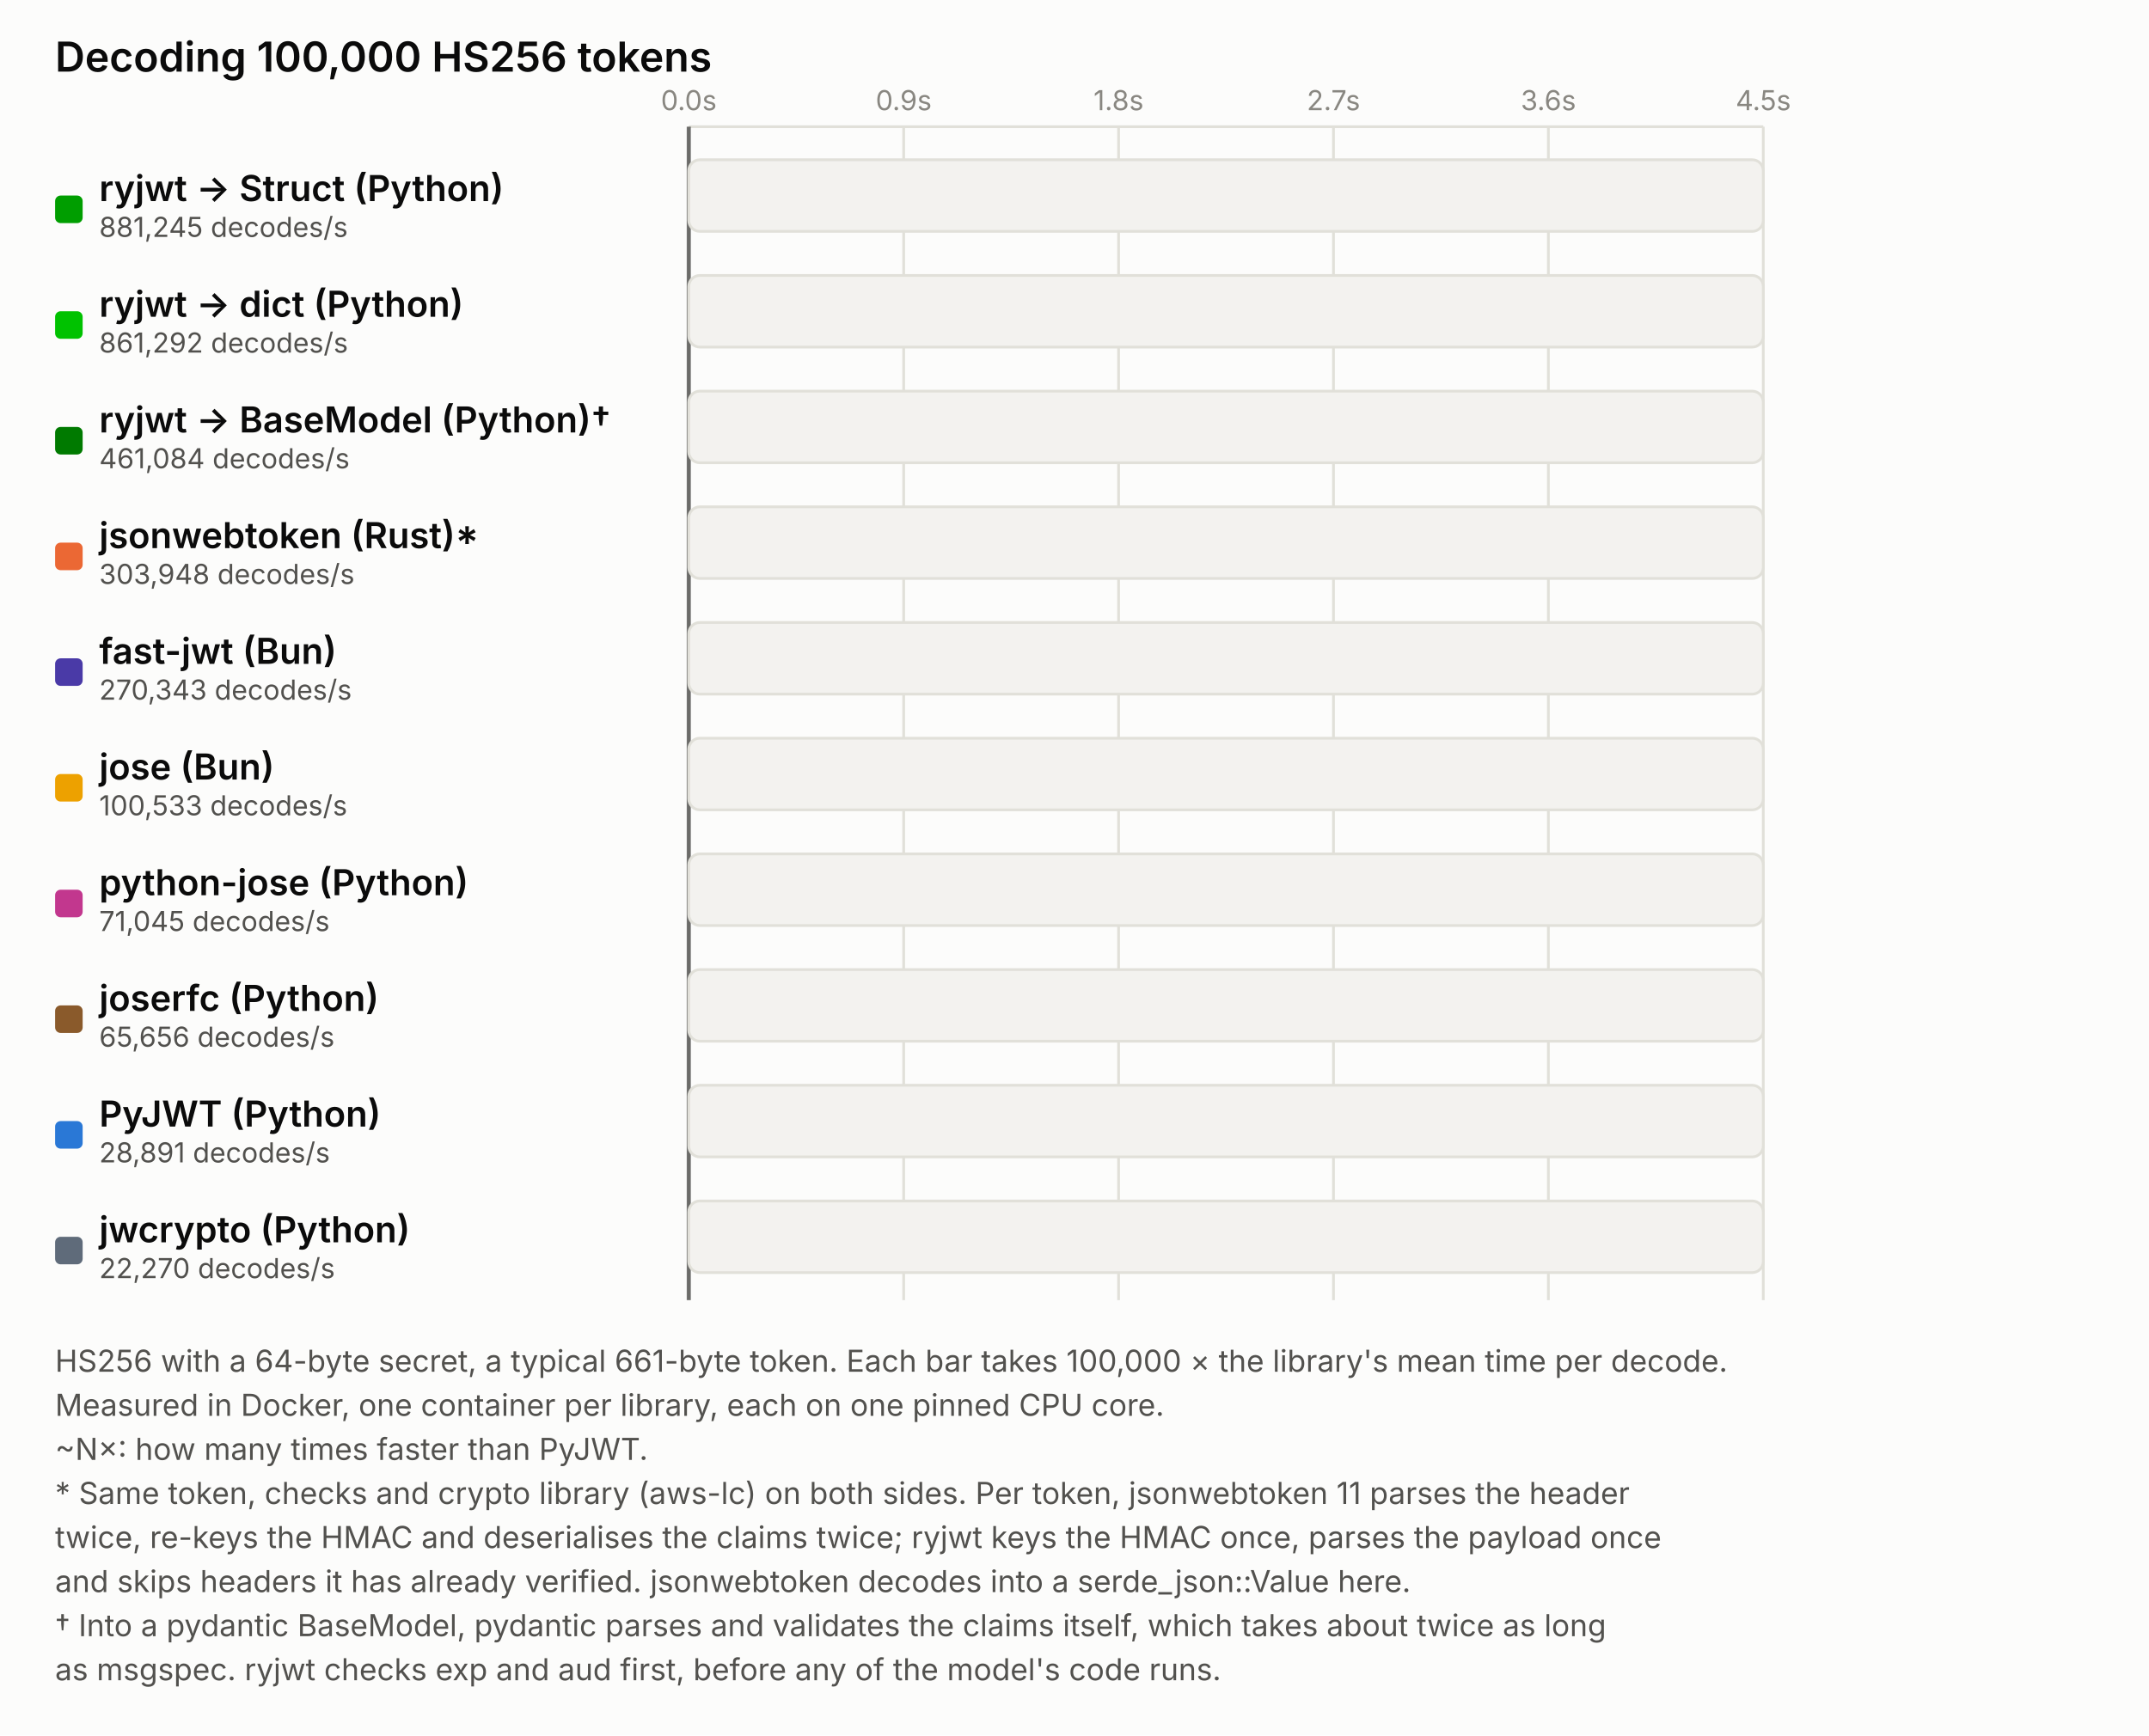
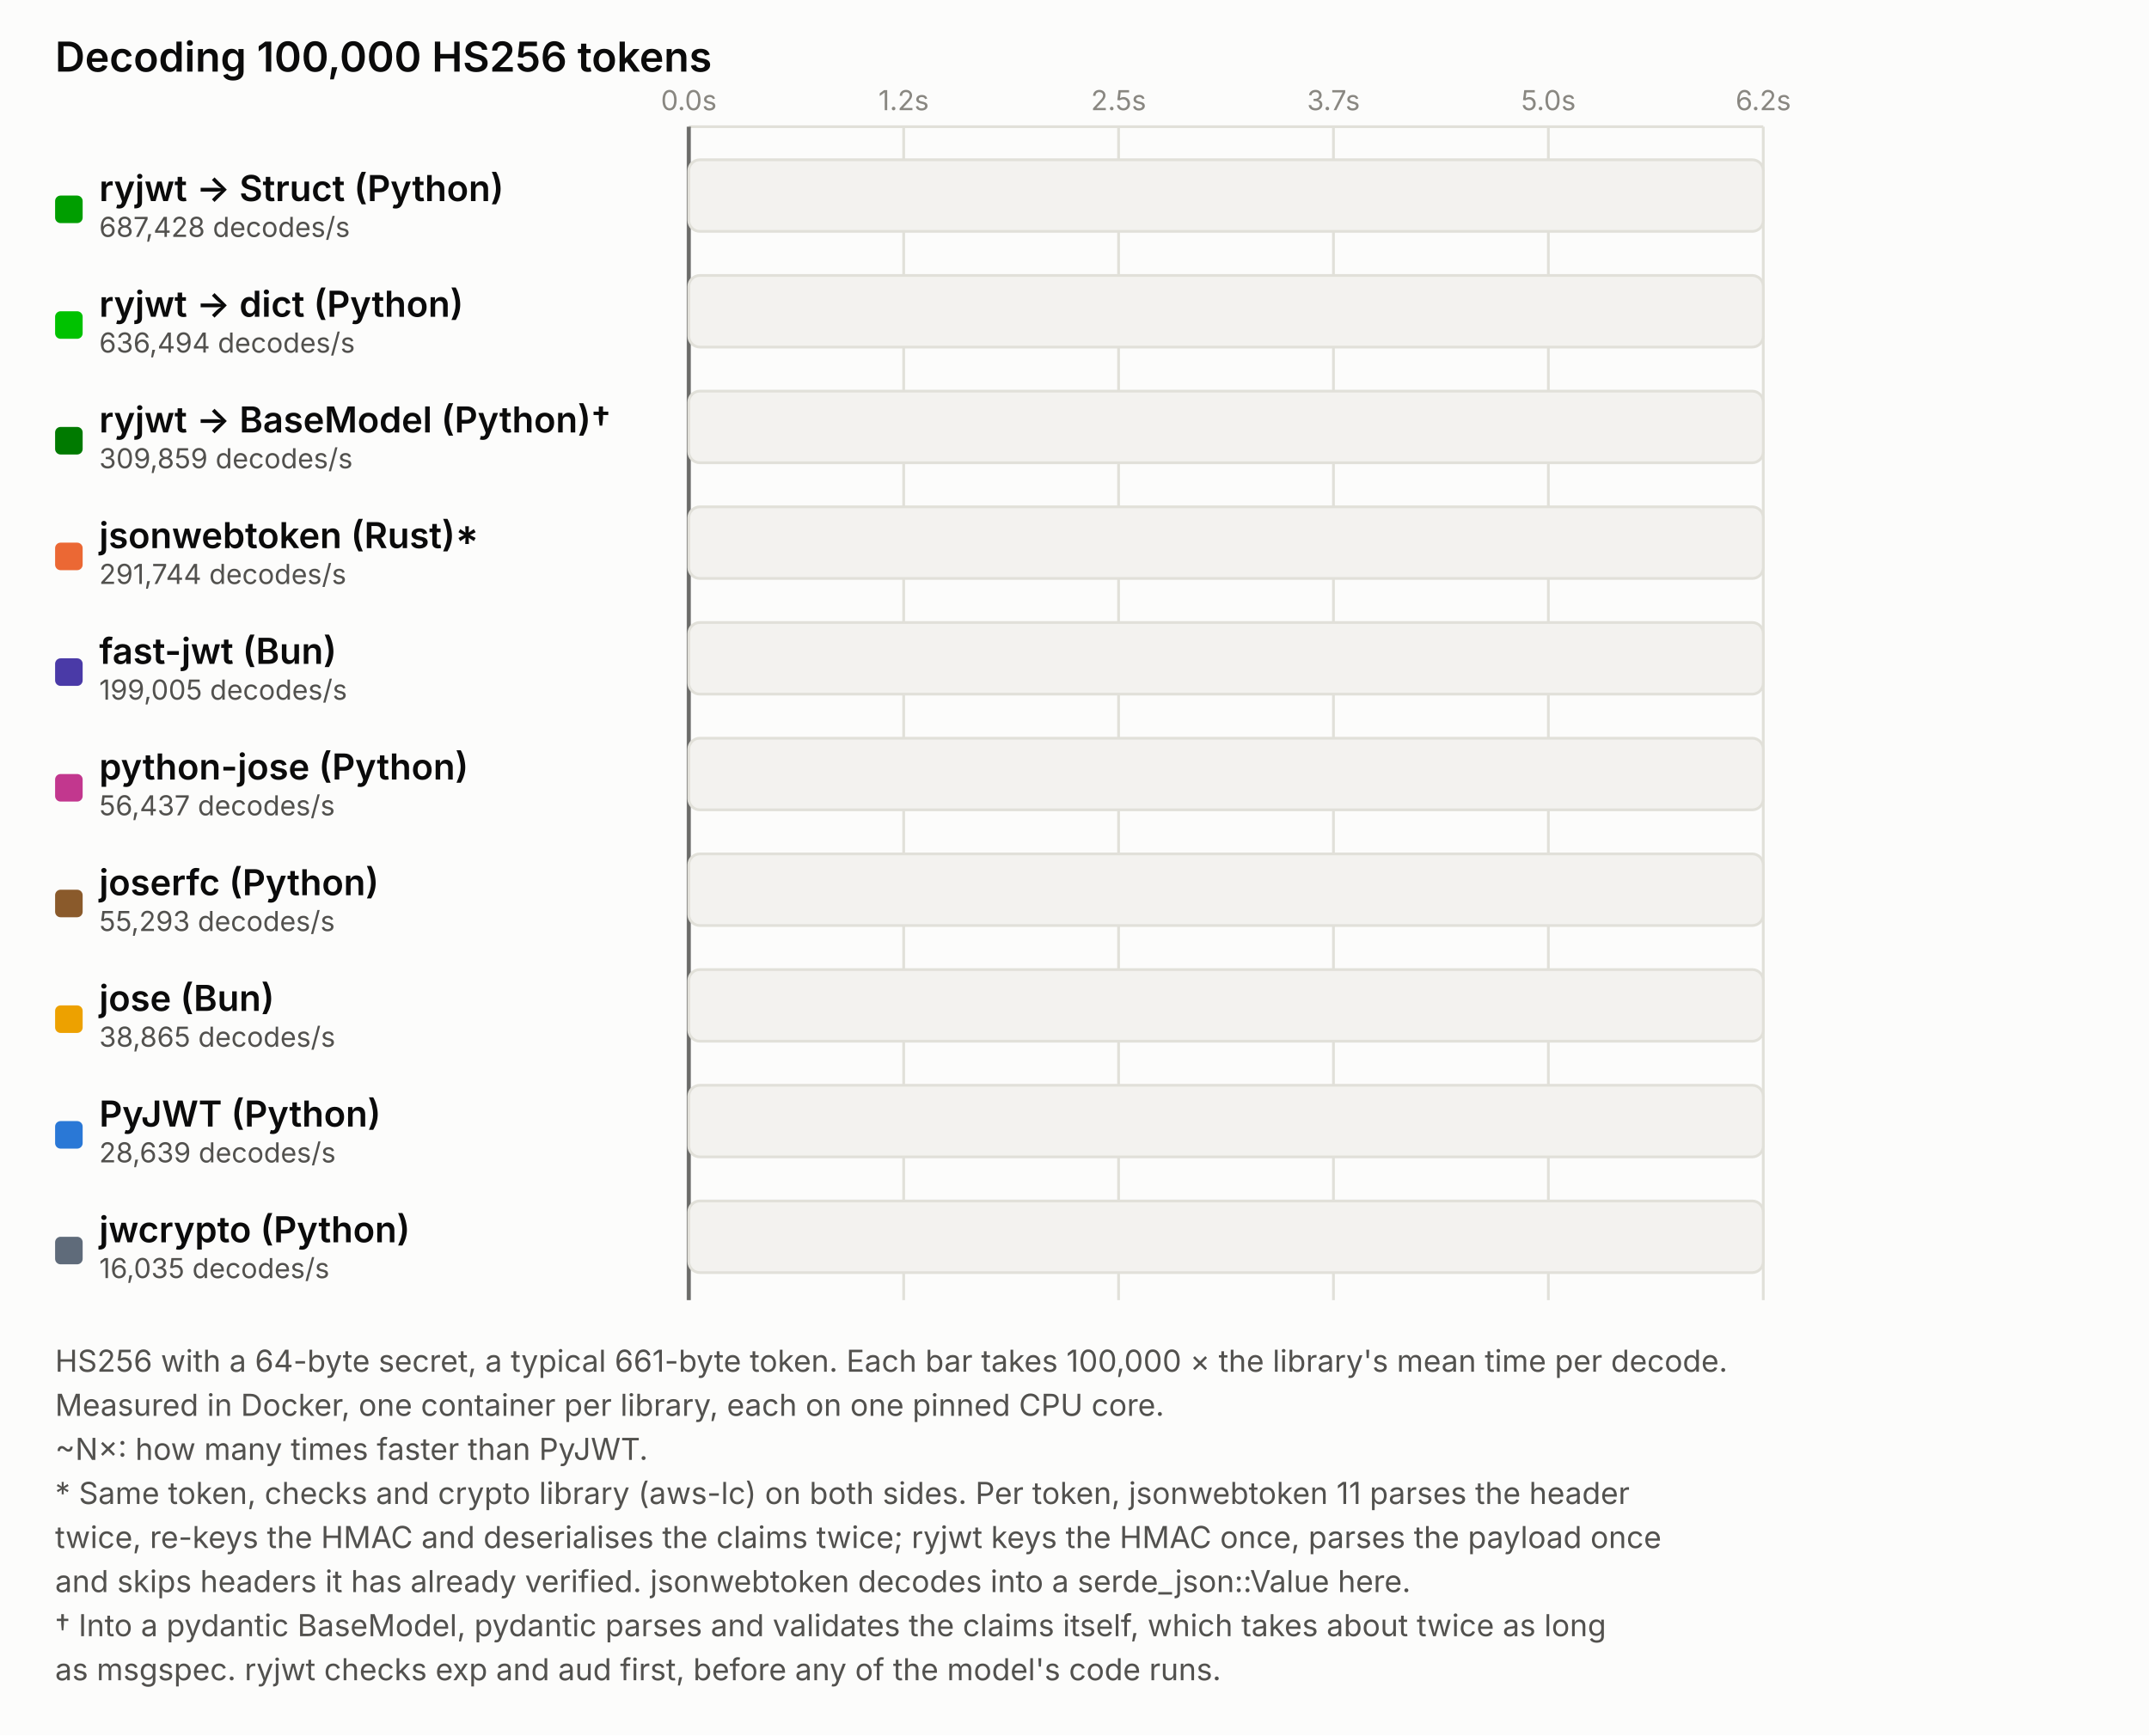
<svg xmlns="http://www.w3.org/2000/svg" width="780" height="630" viewBox="0 0 780 630">
  <style>
    text { font-family: system-ui, -apple-system, "Segoe UI", sans-serif; }
    .title { font-size: 15px; fill: #0b0b0b; font-weight: 600; }
    .tick { font-size: 10px; fill: #898781; }
    .name { font-size: 13px; fill: #0b0b0b; font-weight: 600; }
    .rate { font-size: 10px; fill: #52514e; }
    .caption { font-size: 11px; fill: #52514e; }
    .badge { font-size: 12px; font-weight: 700; }
    .speedup { font-size: 11px; font-weight: 600; fill: #52514e; }
    .track { fill: #f3f2ef; stroke: #e1e0d9; }
    .grid { stroke: #e1e0d9; stroke-width: 1; }
    .playhead { stroke: #0b0b0b; stroke-width: 1.5; opacity: 0.55; }

-     /* One 7.490s loop: the race runs for the first 59.949%
-        (4.490s, the slowest library's time), then every bar holds
+     /* One 9.236s loop: the race runs for the first 67.519%
+        (6.236s, the slowest library's time), then every bar holds
       for 3s, so the finish times can be read, before it restarts. */
-     #playhead { animation: playhead 7.490s linear infinite; }
-     #bar-ryjwt-msgspec { animation: fill-ryjwt-msgspec 7.490s linear infinite; }
-     #badge-ryjwt-msgspec { animation: show-ryjwt-msgspec 7.490s step-end infinite; }
-     @keyframes fill-ryjwt-msgspec { 0% { width: 0; } 1.515% { width: 390px; } 100% { width: 390px; } }
-     @keyframes show-ryjwt-msgspec { 0% { opacity: 0; } 1.515% { opacity: 1; } 100% { opacity: 1; } }
-     #bar-ryjwt { animation: fill-ryjwt 7.490s linear infinite; }
-     #badge-ryjwt { animation: show-ryjwt 7.490s step-end infinite; }
-     @keyframes fill-ryjwt { 0% { width: 0; } 1.550% { width: 390px; } 100% { width: 390px; } }
-     @keyframes show-ryjwt { 0% { opacity: 0; } 1.550% { opacity: 1; } 100% { opacity: 1; } }
-     #bar-ryjwt-pydantic { animation: fill-ryjwt-pydantic 7.490s linear infinite; }
-     #badge-ryjwt-pydantic { animation: show-ryjwt-pydantic 7.490s step-end infinite; }
-     @keyframes fill-ryjwt-pydantic { 0% { width: 0; } 2.895% { width: 390px; } 100% { width: 390px; } }
-     @keyframes show-ryjwt-pydantic { 0% { opacity: 0; } 2.895% { opacity: 1; } 100% { opacity: 1; } }
-     #bar-jsonwebtoken { animation: fill-jsonwebtoken 7.490s linear infinite; }
-     #badge-jsonwebtoken { animation: show-jsonwebtoken 7.490s step-end infinite; }
-     @keyframes fill-jsonwebtoken { 0% { width: 0; } 4.392% { width: 390px; } 100% { width: 390px; } }
-     @keyframes show-jsonwebtoken { 0% { opacity: 0; } 4.392% { opacity: 1; } 100% { opacity: 1; } }
-     #bar-fast-jwt { animation: fill-fast-jwt 7.490s linear infinite; }
-     #badge-fast-jwt { animation: show-fast-jwt 7.490s step-end infinite; }
-     @keyframes fill-fast-jwt { 0% { width: 0; } 4.938% { width: 390px; } 100% { width: 390px; } }
-     @keyframes show-fast-jwt { 0% { opacity: 0; } 4.938% { opacity: 1; } 100% { opacity: 1; } }
-     #bar-jose { animation: fill-jose 7.490s linear infinite; }
-     #badge-jose { animation: show-jose 7.490s step-end infinite; }
-     @keyframes fill-jose { 0% { width: 0; } 13.280% { width: 390px; } 100% { width: 390px; } }
-     @keyframes show-jose { 0% { opacity: 0; } 13.280% { opacity: 1; } 100% { opacity: 1; } }
-     #bar-python-jose { animation: fill-python-jose 7.490s linear infinite; }
-     #badge-python-jose { animation: show-python-jose 7.490s step-end infinite; }
-     @keyframes fill-python-jose { 0% { width: 0; } 18.792% { width: 390px; } 100% { width: 390px; } }
-     @keyframes show-python-jose { 0% { opacity: 0; } 18.792% { opacity: 1; } 100% { opacity: 1; } }
-     #bar-joserfc { animation: fill-joserfc 7.490s linear infinite; }
-     #badge-joserfc { animation: show-joserfc 7.490s step-end infinite; }
-     @keyframes fill-joserfc { 0% { width: 0; } 20.334% { width: 390px; } 100% { width: 390px; } }
-     @keyframes show-joserfc { 0% { opacity: 0; } 20.334% { opacity: 1; } 100% { opacity: 1; } }
-     #bar-pyjwt { animation: fill-pyjwt 7.490s linear infinite; }
-     #badge-pyjwt { animation: show-pyjwt 7.490s step-end infinite; }
-     @keyframes fill-pyjwt { 0% { width: 0; } 46.210% { width: 390px; } 100% { width: 390px; } }
-     @keyframes show-pyjwt { 0% { opacity: 0; } 46.210% { opacity: 1; } 100% { opacity: 1; } }
-     #bar-jwcrypto { animation: fill-jwcrypto 7.490s linear infinite; }
-     #badge-jwcrypto { animation: show-jwcrypto 7.490s step-end infinite; }
-     @keyframes fill-jwcrypto { 0% { width: 0; } 59.949% { width: 390px; } 100% { width: 390px; } }
-     @keyframes show-jwcrypto { 0% { opacity: 0; } 59.949% { opacity: 1; } 100% { opacity: 1; } }
+     #playhead { animation: playhead 9.236s linear infinite; }
+     #bar-ryjwt-msgspec { animation: fill-ryjwt-msgspec 9.236s linear infinite; }
+     #badge-ryjwt-msgspec { animation: show-ryjwt-msgspec 9.236s step-end infinite; }
+     @keyframes fill-ryjwt-msgspec { 0% { width: 0; } 1.575% { width: 390px; } 100% { width: 390px; } }
+     @keyframes show-ryjwt-msgspec { 0% { opacity: 0; } 1.575% { opacity: 1; } 100% { opacity: 1; } }
+     #bar-ryjwt { animation: fill-ryjwt 9.236s linear infinite; }
+     #badge-ryjwt { animation: show-ryjwt 9.236s step-end infinite; }
+     @keyframes fill-ryjwt { 0% { width: 0; } 1.701% { width: 390px; } 100% { width: 390px; } }
+     @keyframes show-ryjwt { 0% { opacity: 0; } 1.701% { opacity: 1; } 100% { opacity: 1; } }
+     #bar-ryjwt-pydantic { animation: fill-ryjwt-pydantic 9.236s linear infinite; }
+     #badge-ryjwt-pydantic { animation: show-ryjwt-pydantic 9.236s step-end infinite; }
+     @keyframes fill-ryjwt-pydantic { 0% { width: 0; } 3.494% { width: 390px; } 100% { width: 390px; } }
+     @keyframes show-ryjwt-pydantic { 0% { opacity: 0; } 3.494% { opacity: 1; } 100% { opacity: 1; } }
+     #bar-jsonwebtoken { animation: fill-jsonwebtoken 9.236s linear infinite; }
+     #badge-jsonwebtoken { animation: show-jsonwebtoken 9.236s step-end infinite; }
+     @keyframes fill-jsonwebtoken { 0% { width: 0; } 3.711% { width: 390px; } 100% { width: 390px; } }
+     @keyframes show-jsonwebtoken { 0% { opacity: 0; } 3.711% { opacity: 1; } 100% { opacity: 1; } }
+     #bar-fast-jwt { animation: fill-fast-jwt 9.236s linear infinite; }
+     #badge-fast-jwt { animation: show-fast-jwt 9.236s step-end infinite; }
+     @keyframes fill-fast-jwt { 0% { width: 0; } 5.441% { width: 390px; } 100% { width: 390px; } }
+     @keyframes show-fast-jwt { 0% { opacity: 0; } 5.441% { opacity: 1; } 100% { opacity: 1; } }
+     #bar-python-jose { animation: fill-python-jose 9.236s linear infinite; }
+     #badge-python-jose { animation: show-python-jose 9.236s step-end infinite; }
+     @keyframes fill-python-jose { 0% { width: 0; } 19.184% { width: 390px; } 100% { width: 390px; } }
+     @keyframes show-python-jose { 0% { opacity: 0; } 19.184% { opacity: 1; } 100% { opacity: 1; } }
+     #bar-joserfc { animation: fill-joserfc 9.236s linear infinite; }
+     #badge-joserfc { animation: show-joserfc 9.236s step-end infinite; }
+     @keyframes fill-joserfc { 0% { width: 0; } 19.581% { width: 390px; } 100% { width: 390px; } }
+     @keyframes show-joserfc { 0% { opacity: 0; } 19.581% { opacity: 1; } 100% { opacity: 1; } }
+     #bar-jose { animation: fill-jose 9.236s linear infinite; }
+     #badge-jose { animation: show-jose 9.236s step-end infinite; }
+     @keyframes fill-jose { 0% { width: 0; } 27.858% { width: 390px; } 100% { width: 390px; } }
+     @keyframes show-jose { 0% { opacity: 0; } 27.858% { opacity: 1; } 100% { opacity: 1; } }
+     #bar-pyjwt { animation: fill-pyjwt 9.236s linear infinite; }
+     #badge-pyjwt { animation: show-pyjwt 9.236s step-end infinite; }
+     @keyframes fill-pyjwt { 0% { width: 0; } 37.804% { width: 390px; } 100% { width: 390px; } }
+     @keyframes show-pyjwt { 0% { opacity: 0; } 37.804% { opacity: 1; } 100% { opacity: 1; } }
+     #bar-jwcrypto { animation: fill-jwcrypto 9.236s linear infinite; }
+     #badge-jwcrypto { animation: show-jwcrypto 9.236s step-end infinite; }
+     @keyframes fill-jwcrypto { 0% { width: 0; } 67.519% { width: 390px; } 100% { width: 390px; } }
+     @keyframes show-jwcrypto { 0% { opacity: 0; } 67.519% { opacity: 1; } 100% { opacity: 1; } }
    @keyframes playhead {
      0% { transform: translateX(0); }
-       59.949% { transform: translateX(390px); }
+       67.519% { transform: translateX(390px); }
      100% { transform: translateX(390px); }
    }
  </style>
  <rect width="780" height="630" fill="#fcfcfb" />
  <text x="20" y="26" class="title">Decoding 100,000 HS256 tokens</text>
  <g>
    <line x1="250" y1="46" x2="640" y2="46" class="grid" />
    <line x1="250.0" y1="46" x2="250.0" y2="472" class="grid" />
    <text x="250.0" y="40" class="tick" text-anchor="middle">0.0s</text>
    <line x1="328.0" y1="46" x2="328.0" y2="472" class="grid" />
-     <text x="328.0" y="40" class="tick" text-anchor="middle">0.9s</text>
+     <text x="328.0" y="40" class="tick" text-anchor="middle">1.2s</text>
    <line x1="406.0" y1="46" x2="406.0" y2="472" class="grid" />
-     <text x="406.0" y="40" class="tick" text-anchor="middle">1.8s</text>
+     <text x="406.0" y="40" class="tick" text-anchor="middle">2.5s</text>
    <line x1="484.0" y1="46" x2="484.0" y2="472" class="grid" />
-     <text x="484.0" y="40" class="tick" text-anchor="middle">2.7s</text>
+     <text x="484.0" y="40" class="tick" text-anchor="middle">3.7s</text>
    <line x1="562.0" y1="46" x2="562.0" y2="472" class="grid" />
-     <text x="562.0" y="40" class="tick" text-anchor="middle">3.6s</text>
+     <text x="562.0" y="40" class="tick" text-anchor="middle">5.0s</text>
    <line x1="640.0" y1="46" x2="640.0" y2="472" class="grid" />
-     <text x="640.0" y="40" class="tick" text-anchor="middle">4.5s</text>
+     <text x="640.0" y="40" class="tick" text-anchor="middle">6.2s</text>
    <g id="playhead">
      <line x1="250" y1="46" x2="250" y2="472" class="playhead" />
    </g>
  </g>
  <g>
    <rect x="250" y="58" width="390" height="26" rx="4" class="track" />
    <rect id="bar-ryjwt-msgspec" x="250" y="58" width="0" height="26" rx="4" fill="#009e00" />
    <rect x="20" y="71.0" width="10" height="10" rx="2" fill="#009e00" />
    <text x="36" y="73.0" class="name">ryjwt → Struct (Python)</text>
-     <text x="36" y="86.0" class="rate">881,245 decodes/s</text>
+     <text x="36" y="86.0" class="rate">687,428 decodes/s</text>
    <g id="badge-ryjwt-msgspec" opacity="0">
-       <text x="650" y="80.0" class="badge" fill="#009e00">✓ 0.11s <tspan class="speedup">~31×</tspan>
+       <text x="650" y="80.0" class="badge" fill="#009e00">✓ 0.15s <tspan class="speedup">~24×</tspan>
      </text>
    </g>
  </g>
  <g>
    <rect x="250" y="100" width="390" height="26" rx="4" class="track" />
    <rect id="bar-ryjwt" x="250" y="100" width="0" height="26" rx="4" fill="#00c200" />
    <rect x="20" y="113.0" width="10" height="10" rx="2" fill="#00c200" />
    <text x="36" y="115.0" class="name">ryjwt → dict (Python)</text>
-     <text x="36" y="128.0" class="rate">861,292 decodes/s</text>
+     <text x="36" y="128.0" class="rate">636,494 decodes/s</text>
    <g id="badge-ryjwt" opacity="0">
-       <text x="650" y="122.0" class="badge" fill="#00c200">✓ 0.12s <tspan class="speedup">~30×</tspan>
+       <text x="650" y="122.0" class="badge" fill="#00c200">✓ 0.16s <tspan class="speedup">~22×</tspan>
      </text>
    </g>
  </g>
  <g>
    <rect x="250" y="142" width="390" height="26" rx="4" class="track" />
    <rect id="bar-ryjwt-pydantic" x="250" y="142" width="0" height="26" rx="4" fill="#007a00" />
    <rect x="20" y="155.0" width="10" height="10" rx="2" fill="#007a00" />
    <text x="36" y="157.0" class="name">ryjwt → BaseModel (Python)†</text>
-     <text x="36" y="170.0" class="rate">461,084 decodes/s</text>
+     <text x="36" y="170.0" class="rate">309,859 decodes/s</text>
    <g id="badge-ryjwt-pydantic" opacity="0">
-       <text x="650" y="164.0" class="badge" fill="#007a00">✓ 0.22s <tspan class="speedup">~16×</tspan>
+       <text x="650" y="164.0" class="badge" fill="#007a00">✓ 0.32s <tspan class="speedup">~11×</tspan>
      </text>
    </g>
  </g>
  <g>
    <rect x="250" y="184" width="390" height="26" rx="4" class="track" />
    <rect id="bar-jsonwebtoken" x="250" y="184" width="0" height="26" rx="4" fill="#eb6834" />
    <rect x="20" y="197.0" width="10" height="10" rx="2" fill="#eb6834" />
    <text x="36" y="199.0" class="name">jsonwebtoken (Rust)*</text>
-     <text x="36" y="212.0" class="rate">303,948 decodes/s</text>
+     <text x="36" y="212.0" class="rate">291,744 decodes/s</text>
    <g id="badge-jsonwebtoken" opacity="0">
-       <text x="650" y="206.0" class="badge" fill="#eb6834">✓ 0.33s <tspan class="speedup">~11×</tspan>
+       <text x="650" y="206.0" class="badge" fill="#eb6834">✓ 0.34s <tspan class="speedup">~10×</tspan>
      </text>
    </g>
  </g>
  <g>
    <rect x="250" y="226" width="390" height="26" rx="4" class="track" />
    <rect id="bar-fast-jwt" x="250" y="226" width="0" height="26" rx="4" fill="#4a3aa7" />
    <rect x="20" y="239.0" width="10" height="10" rx="2" fill="#4a3aa7" />
    <text x="36" y="241.0" class="name">fast-jwt (Bun)</text>
-     <text x="36" y="254.0" class="rate">270,343 decodes/s</text>
+     <text x="36" y="254.0" class="rate">199,005 decodes/s</text>
    <g id="badge-fast-jwt" opacity="0">
-       <text x="650" y="248.0" class="badge" fill="#4a3aa7">✓ 0.37s <tspan class="speedup">~9.4×</tspan>
+       <text x="650" y="248.0" class="badge" fill="#4a3aa7">✓ 0.50s <tspan class="speedup">~6.9×</tspan>
      </text>
    </g>
  </g>
  <g>
    <rect x="250" y="268" width="390" height="26" rx="4" class="track" />
-     <rect id="bar-jose" x="250" y="268" width="0" height="26" rx="4" fill="#eda100" />
-     <rect x="20" y="281.0" width="10" height="10" rx="2" fill="#eda100" />
-     <text x="36" y="283.0" class="name">jose (Bun)</text>
-     <text x="36" y="296.0" class="rate">100,533 decodes/s</text>
+     <rect id="bar-python-jose" x="250" y="268" width="0" height="26" rx="4" fill="#c2378e" />
+     <rect x="20" y="281.0" width="10" height="10" rx="2" fill="#c2378e" />
+     <text x="36" y="283.0" class="name">python-jose (Python)</text>
+     <text x="36" y="296.0" class="rate">56,437 decodes/s</text>
+     <g id="badge-python-jose" opacity="0">
+       <text x="650" y="290.0" class="badge" fill="#c2378e">✓ 1.77s <tspan class="speedup">~2.0×</tspan>
+       </text>
+     </g>
+   </g>
+   <g>
+     <rect x="250" y="310" width="390" height="26" rx="4" class="track" />
+     <rect id="bar-joserfc" x="250" y="310" width="0" height="26" rx="4" fill="#8a5a2b" />
+     <rect x="20" y="323.0" width="10" height="10" rx="2" fill="#8a5a2b" />
+     <text x="36" y="325.0" class="name">joserfc (Python)</text>
+     <text x="36" y="338.0" class="rate">55,293 decodes/s</text>
+     <g id="badge-joserfc" opacity="0">
+       <text x="650" y="332.0" class="badge" fill="#8a5a2b">✓ 1.81s <tspan class="speedup">~1.9×</tspan>
+       </text>
+     </g>
+   </g>
+   <g>
+     <rect x="250" y="352" width="390" height="26" rx="4" class="track" />
+     <rect id="bar-jose" x="250" y="352" width="0" height="26" rx="4" fill="#eda100" />
+     <rect x="20" y="365.0" width="10" height="10" rx="2" fill="#eda100" />
+     <text x="36" y="367.0" class="name">jose (Bun)</text>
+     <text x="36" y="380.0" class="rate">38,865 decodes/s</text>
    <g id="badge-jose" opacity="0">
-       <text x="650" y="290.0" class="badge" fill="#eda100">✓ 0.99s <tspan class="speedup">~3.5×</tspan>
-       </text>
-     </g>
-   </g>
-   <g>
-     <rect x="250" y="310" width="390" height="26" rx="4" class="track" />
-     <rect id="bar-python-jose" x="250" y="310" width="0" height="26" rx="4" fill="#c2378e" />
-     <rect x="20" y="323.0" width="10" height="10" rx="2" fill="#c2378e" />
-     <text x="36" y="325.0" class="name">python-jose (Python)</text>
-     <text x="36" y="338.0" class="rate">71,045 decodes/s</text>
-     <g id="badge-python-jose" opacity="0">
-       <text x="650" y="332.0" class="badge" fill="#c2378e">✓ 1.41s <tspan class="speedup">~2.5×</tspan>
-       </text>
-     </g>
-   </g>
-   <g>
-     <rect x="250" y="352" width="390" height="26" rx="4" class="track" />
-     <rect id="bar-joserfc" x="250" y="352" width="0" height="26" rx="4" fill="#8a5a2b" />
-     <rect x="20" y="365.0" width="10" height="10" rx="2" fill="#8a5a2b" />
-     <text x="36" y="367.0" class="name">joserfc (Python)</text>
-     <text x="36" y="380.0" class="rate">65,656 decodes/s</text>
-     <g id="badge-joserfc" opacity="0">
-       <text x="650" y="374.0" class="badge" fill="#8a5a2b">✓ 1.52s <tspan class="speedup">~2.3×</tspan>
+       <text x="650" y="374.0" class="badge" fill="#eda100">✓ 2.57s <tspan class="speedup">~1.4×</tspan>
      </text>
    </g>
  </g>
  <g>
    <rect x="250" y="394" width="390" height="26" rx="4" class="track" />
    <rect id="bar-pyjwt" x="250" y="394" width="0" height="26" rx="4" fill="#2a78d6" />
    <rect x="20" y="407.0" width="10" height="10" rx="2" fill="#2a78d6" />
    <text x="36" y="409.0" class="name">PyJWT (Python)</text>
-     <text x="36" y="422.0" class="rate">28,891 decodes/s</text>
+     <text x="36" y="422.0" class="rate">28,639 decodes/s</text>
    <g id="badge-pyjwt" opacity="0">
-       <text x="650" y="416.0" class="badge" fill="#2a78d6">✓ 3.46s <tspan class="speedup" />
+       <text x="650" y="416.0" class="badge" fill="#2a78d6">✓ 3.49s <tspan class="speedup" />
      </text>
    </g>
  </g>
  <g>
    <rect x="250" y="436" width="390" height="26" rx="4" class="track" />
    <rect id="bar-jwcrypto" x="250" y="436" width="0" height="26" rx="4" fill="#5f6b7a" />
    <rect x="20" y="449.0" width="10" height="10" rx="2" fill="#5f6b7a" />
    <text x="36" y="451.0" class="name">jwcrypto (Python)</text>
-     <text x="36" y="464.0" class="rate">22,270 decodes/s</text>
+     <text x="36" y="464.0" class="rate">16,035 decodes/s</text>
    <g id="badge-jwcrypto" opacity="0">
-       <text x="650" y="458.0" class="badge" fill="#5f6b7a">✓ 4.49s <tspan class="speedup">~0.8×</tspan>
+       <text x="650" y="458.0" class="badge" fill="#5f6b7a">✓ 6.24s <tspan class="speedup">~0.6×</tspan>
      </text>
    </g>
  </g>
  <text x="20" y="498" class="caption">HS256 with a 64-byte secret, a typical 661-byte token. Each bar takes 100,000 × the library's mean time per decode.</text>
  <text x="20" y="514" class="caption">Measured in Docker, one container per library, each on one pinned CPU core.</text>
  <text x="20" y="530" class="caption">~N×: how many times faster than PyJWT.</text>
  <text x="20" y="546" class="caption">* Same token, checks and crypto library (aws-lc) on both sides. Per token, jsonwebtoken 11 parses the header</text>
  <text x="20" y="562" class="caption">twice, re-keys the HMAC and deserialises the claims twice; ryjwt keys the HMAC once, parses the payload once</text>
  <text x="20" y="578" class="caption">and skips headers it has already verified. jsonwebtoken decodes into a serde_json::Value here.</text>
  <text x="20" y="594" class="caption">† Into a pydantic BaseModel, pydantic parses and validates the claims itself, which takes about twice as long</text>
  <text x="20" y="610" class="caption">as msgspec. ryjwt checks exp and aud first, before any of the model's code runs.</text>
</svg>
